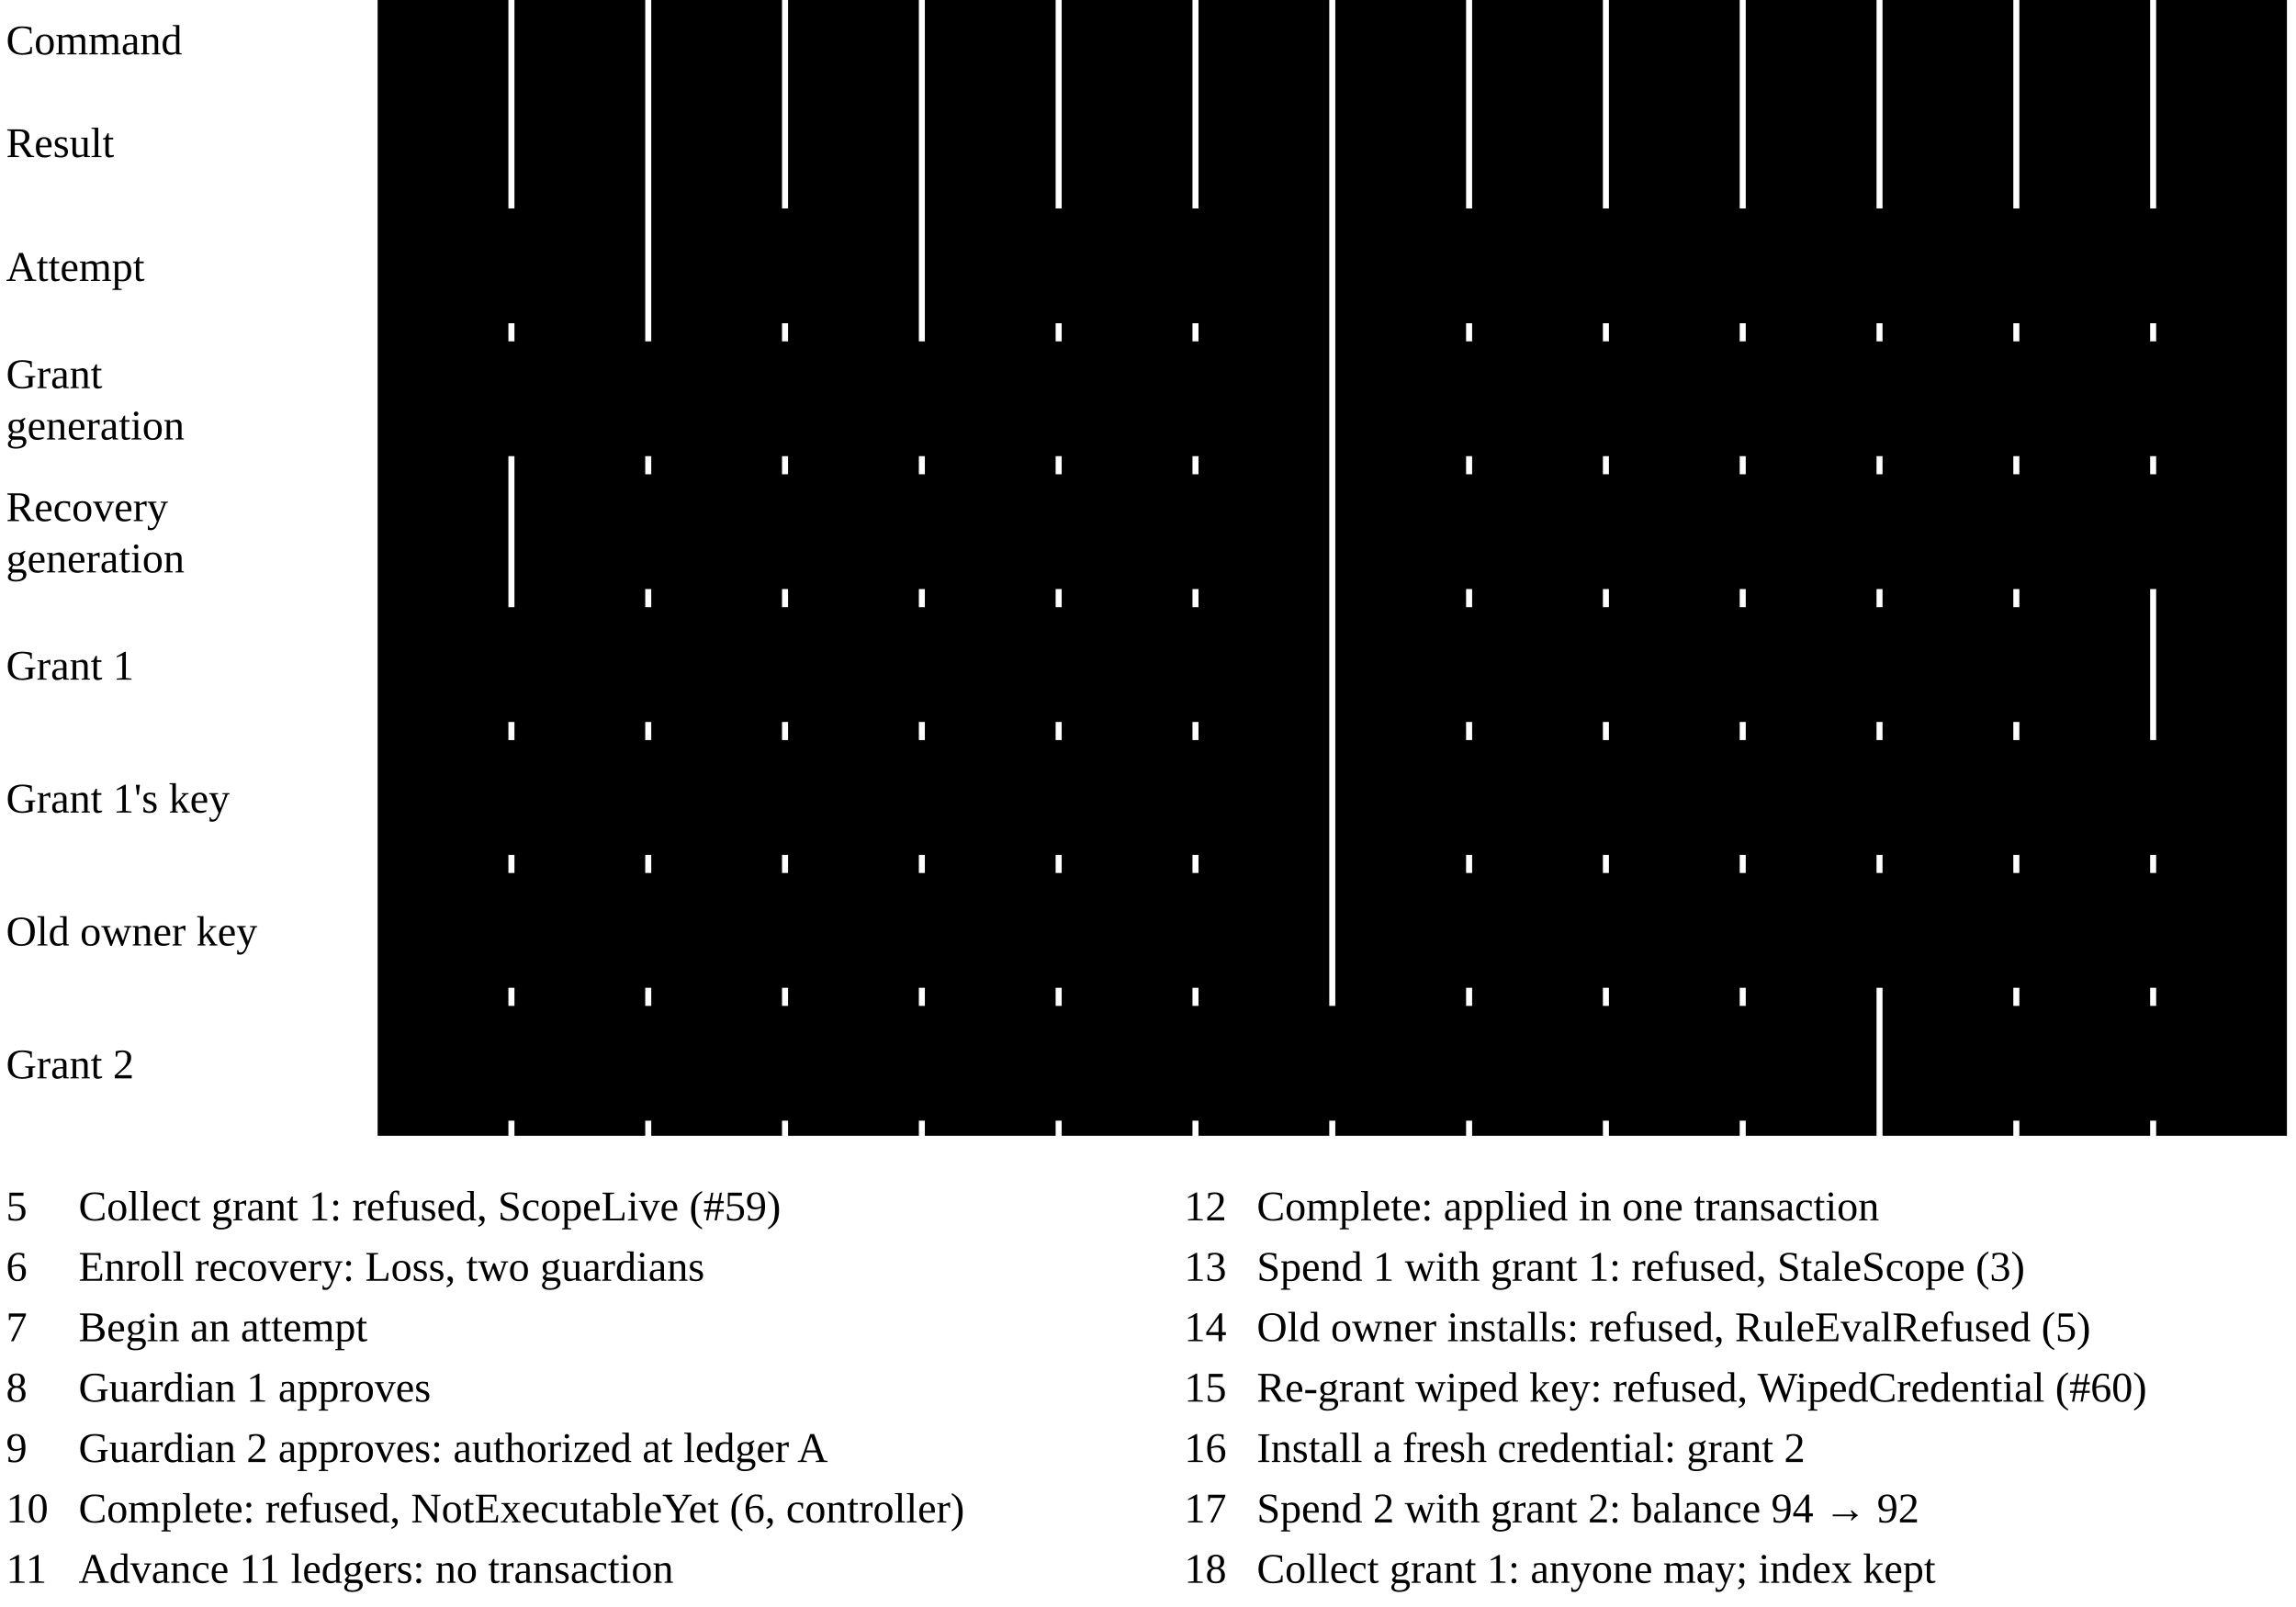
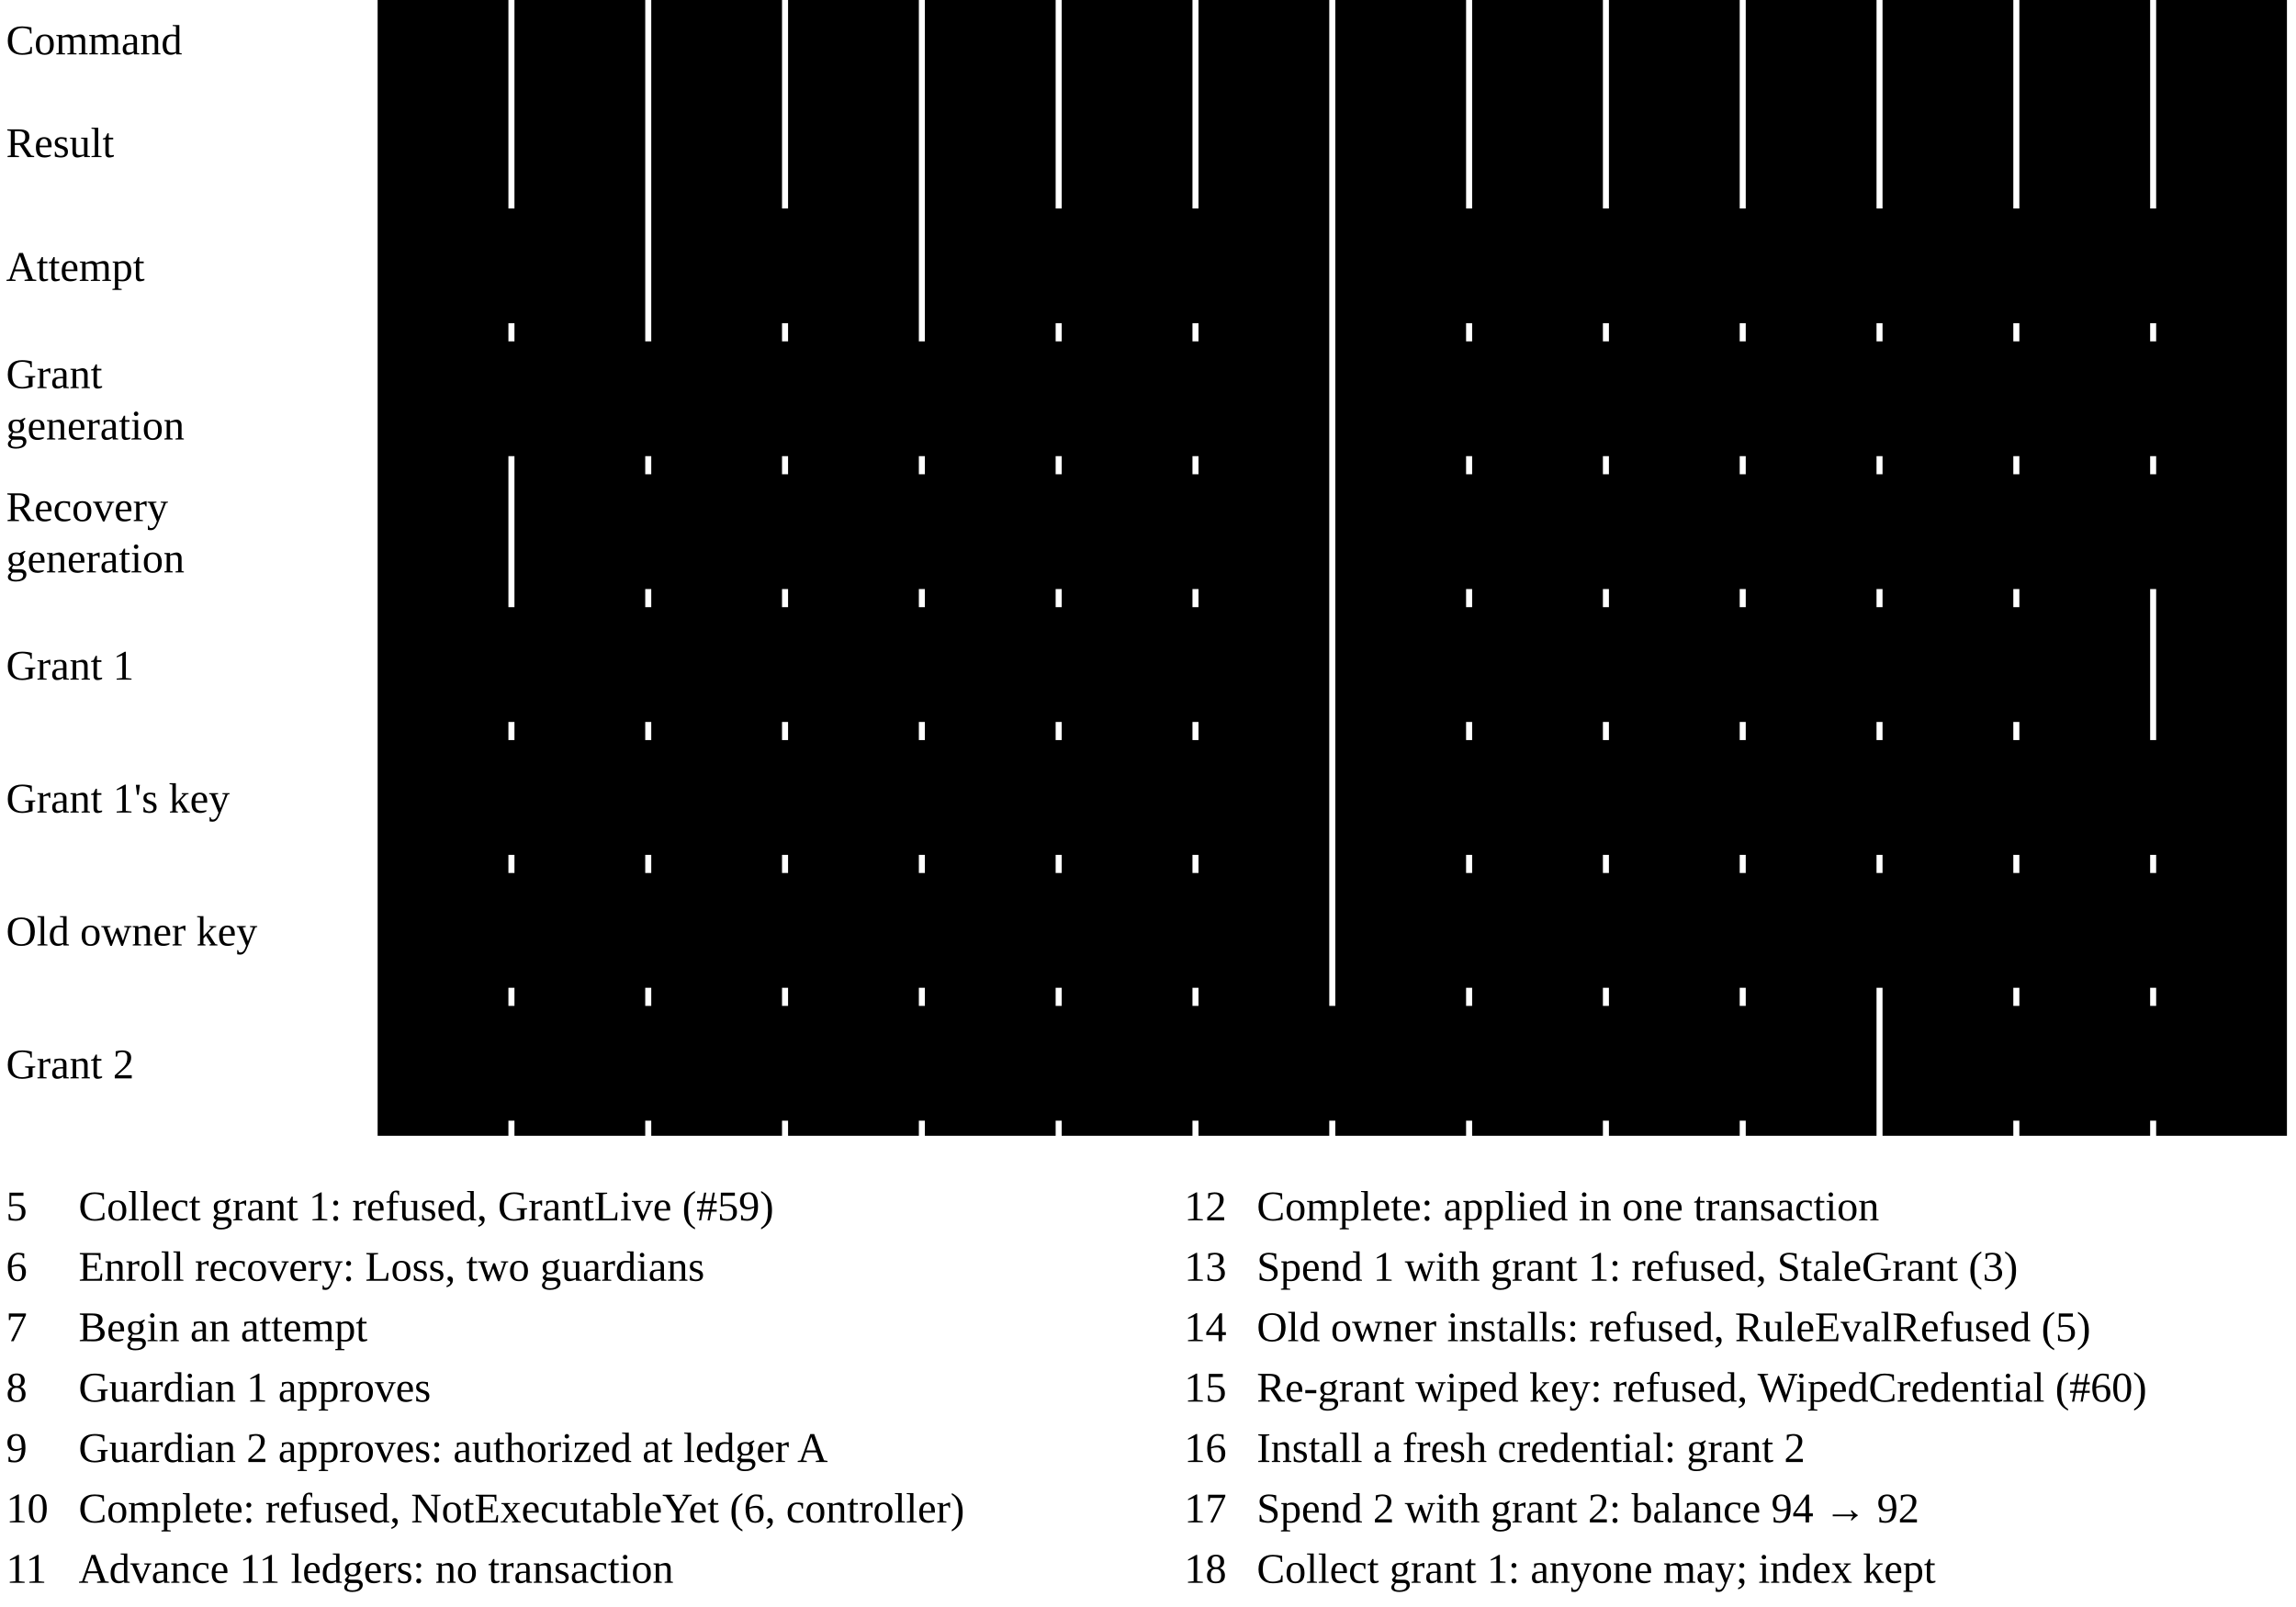
<svg class="wide" viewBox="0 0 760 532" role="img" aria-labelledby="fig-recovery-title" aria-describedby="fig-recovery-text">
  <g data-step="5" data-print="no" data-cursor="">
    <rect x="125" y="0" width="43.29" height="376" rx="0" class="band" />
  </g>
  <g data-step="6" data-print="no" data-cursor="">
    <rect x="170.29" y="0" width="43.29" height="376" rx="0" class="band" />
  </g>
  <g data-step="7" data-print="no" data-cursor="">
    <rect x="215.57" y="0" width="43.29" height="376" rx="0" class="band" />
  </g>
  <g data-step="8" data-print="no" data-cursor="">
    <rect x="260.86" y="0" width="43.29" height="376" rx="0" class="band" />
  </g>
  <g data-step="9" data-print="no" data-cursor="">
    <rect x="306.14" y="0" width="43.29" height="376" rx="0" class="band" />
  </g>
  <g data-step="10" data-print="no" data-cursor="">
    <rect x="351.43" y="0" width="43.29" height="376" rx="0" class="band" />
  </g>
  <g data-step="11" data-print="no" data-cursor="">
    <rect x="396.71" y="0" width="43.29" height="376" rx="0" class="band" />
  </g>
  <g data-step="12" data-print="no" data-cursor="">
    <rect x="442" y="0" width="43.29" height="376" rx="0" class="band" />
  </g>
  <g data-step="13" data-print="no" data-cursor="">
    <rect x="487.29" y="0" width="43.29" height="376" rx="0" class="band" />
  </g>
  <g data-step="14" data-print="no" data-cursor="">
    <rect x="532.57" y="0" width="43.29" height="376" rx="0" class="band" />
  </g>
  <g data-step="15" data-print="no" data-cursor="">
    <rect x="577.86" y="0" width="43.29" height="376" rx="0" class="band" />
  </g>
  <g data-step="16" data-print="no" data-cursor="">
    <rect x="623.14" y="0" width="43.29" height="376" rx="0" class="band" />
  </g>
  <g data-step="17" data-print="no" data-cursor="">
    <rect x="668.43" y="0" width="43.29" height="376" rx="0" class="band" />
  </g>
  <g data-step="18" data-print="no" data-cursor="">
    <rect x="713.71" y="0" width="43.29" height="376" rx="0" class="band" />
  </g>
  <text x="2" y="18" class="m tag" font-size="14">Command</text>
  <text x="2" y="52" class="m tag" font-size="14">Result</text>
  <text x="2" y="93" class="t" font-size="14">Attempt</text>
  <text x="2" y="128.5" class="t" font-size="14">Grant</text>
  <text x="2" y="145.5" class="t" font-size="14">generation</text>
  <text x="2" y="172.5" class="t" font-size="14">Recovery</text>
  <text x="2" y="189.5" class="t" font-size="14">generation</text>
  <text x="2" y="225" class="t" font-size="14">Grant 1</text>
  <text x="2" y="269" class="t" font-size="14">Grant 1's key</text>
  <text x="2" y="313" class="t" font-size="14">Old owner key</text>
  <text x="2" y="357" class="t" font-size="14">Grant 2</text>
  <line x1="0" y1="62" x2="758" y2="62" class="rule" />
  <rect x="126" y="69" width="86.57" height="38" rx="4" class="bx dash" />
  <text x="132" y="93" class="m" font-size="14">none</text>
  <rect x="126" y="113" width="313" height="38" rx="4" class="bx" />
  <text x="132" y="137" class="x" font-size="14">0</text>
  <rect x="126" y="157" width="41.29" height="38" rx="4" class="bx" />
  <text x="132" y="181" class="x" font-size="14">0</text>
  <rect x="126" y="201" width="313" height="38" rx="4" class="bx" />
  <text x="132" y="225" class="x" font-size="14">authorizing</text>
  <rect x="126" y="245" width="313" height="38" rx="4" class="bx" />
  <text x="132" y="269" class="x" font-size="14">signs for grant 1</text>
  <rect x="126" y="289" width="313" height="38" rx="4" class="bx" />
  <text x="132" y="313" class="x" font-size="14">owner</text>
  <rect x="126" y="333" width="494.14" height="38" rx="4" class="bx dash" />
  <text x="132" y="357" class="m" font-size="14">none</text>
  <g data-step="5">
    <text x="146.64" y="18" class="t" font-size="15" text-anchor="middle">5</text>
    <path d="M141.64 27l10 10M151.64 27l-10 10" class="gl-d" />
    <text x="146.64" y="56" class="d" font-size="14" text-anchor="middle">#59</text>
    <text x="2" y="404" class="t" font-size="14">5</text>
-     <text x="26" y="404" class="x" font-size="14">Collect grant 1: refused, ScopeLive (#59)</text>
+     <text x="26" y="404" class="x" font-size="14">Collect grant 1: refused, GrantLive (#59)</text>
  </g>
  <g data-step="6">
    <text x="191.93" y="18" class="t" font-size="15" text-anchor="middle">6</text>
    <path d="M185.93 32l4 5l8-10" class="gl" />
    <rect x="171.29" y="157" width="267.71" height="38" rx="4" class="bx" />
    <text x="177.29" y="181" class="x" font-size="14">1</text>
    <text x="2" y="424" class="t" font-size="14">6</text>
    <text x="26" y="424" class="x" font-size="14">Enroll recovery: Loss, two guardians</text>
  </g>
  <g data-step="7">
    <text x="237.21" y="18" class="t" font-size="15" text-anchor="middle">7</text>
    <path d="M231.21 32l4 5l8-10" class="gl" />
    <rect x="216.57" y="69" width="86.57" height="38" rx="4" class="bx" />
    <text x="222.57" y="84.5" class="x" font-size="14">collecting</text>
    <text x="222.57" y="101.5" class="x" font-size="14">approvals</text>
    <text x="2" y="444" class="t" font-size="14">7</text>
    <text x="26" y="444" class="x" font-size="14">Begin an attempt</text>
  </g>
  <g data-step="8">
    <text x="282.5" y="18" class="t" font-size="15" text-anchor="middle">8</text>
    <path d="M276.5 32l4 5l8-10" class="gl" />
    <text x="2" y="464" class="t" font-size="14">8</text>
    <text x="26" y="464" class="x" font-size="14">Guardian 1 approves</text>
  </g>
  <g data-step="9">
    <text x="327.79" y="18" class="t" font-size="15" text-anchor="middle">9</text>
    <path d="M321.79 32l4 5l8-10" class="gl" />
    <rect x="307.14" y="69" width="131.86" height="38" rx="4" class="bx" />
    <text x="313.14" y="84.5" class="x" font-size="14">authorized at A;</text>
    <text x="313.14" y="101.5" class="x" font-size="14">[A + 10, A + 110)</text>
    <text x="2" y="484" class="t" font-size="14">9</text>
    <text x="26" y="484" class="x" font-size="14">Guardian 2 approves: authorized at ledger A</text>
  </g>
  <g data-step="10">
    <text x="373.07" y="18" class="t" font-size="15" text-anchor="middle">10</text>
    <path d="M368.07 27l10 10M378.07 27l-10 10" class="gl-d" />
    <text x="373.07" y="56" class="d" font-size="14" text-anchor="middle">6</text>
    <text x="2" y="504" class="t" font-size="14">10</text>
    <text x="26" y="504" class="x" font-size="14">Complete: refused, NotExecutableYet (6, controller)</text>
  </g>
  <g data-step="11">
    <text x="418.36" y="18" class="t" font-size="15" text-anchor="middle">11</text>
    <path d="M412.36 32H424.36" class="gl-a" />
    <text x="2" y="524" class="t" font-size="14">11</text>
    <text x="26" y="524" class="x" font-size="14">Advance 11 ledgers: no transaction</text>
  </g>
  <g data-step="12">
    <text x="463.64" y="18" class="t" font-size="15" text-anchor="middle">12</text>
    <path d="M457.64 32l4 5l8-10" class="gl" />
    <rect x="443" y="69" width="313" height="38" rx="4" class="bx" />
    <text x="449" y="93" class="x" font-size="14">completed</text>
    <rect x="443" y="113" width="313" height="38" rx="4" class="bx" />
    <text x="449" y="137" class="x" font-size="14">1</text>
    <rect x="443" y="157" width="313" height="38" rx="4" class="bx" />
    <text x="449" y="181" class="x" font-size="14">2</text>
    <rect x="443" y="201" width="267.71" height="38" rx="4" class="bx" />
    <text x="449" y="225" class="x" font-size="14">stale but stored</text>
    <rect x="443" y="245" width="313" height="38" rx="4" class="bx" />
    <text x="449" y="269" class="x" font-size="14">barred: re-granting it is refused (15)</text>
    <rect x="443" y="289" width="313" height="38" rx="4" class="bx" />
    <text x="449" y="313" class="x" font-size="14">revoked: its install is refused (14)</text>
    <text x="392" y="404" class="t" font-size="14">12</text>
    <text x="416" y="404" class="x" font-size="14">Complete: applied in one transaction</text>
  </g>
  <g data-step="13">
    <text x="508.93" y="18" class="t" font-size="15" text-anchor="middle">13</text>
    <path d="M503.93 27l10 10M513.93 27l-10 10" class="gl-d" />
    <text x="508.93" y="56" class="d" font-size="14" text-anchor="middle">3</text>
    <text x="392" y="424" class="t" font-size="14">13</text>
-     <text x="416" y="424" class="x" font-size="14">Spend 1 with grant 1: refused, StaleScope (3)</text>
+     <text x="416" y="424" class="x" font-size="14">Spend 1 with grant 1: refused, StaleGrant (3)</text>
  </g>
  <g data-step="14">
    <text x="554.21" y="18" class="t" font-size="15" text-anchor="middle">14</text>
    <path d="M549.21 27l10 10M559.21 27l-10 10" class="gl-d" />
    <text x="554.21" y="56" class="d" font-size="14" text-anchor="middle">5</text>
    <text x="392" y="444" class="t" font-size="14">14</text>
    <text x="416" y="444" class="x" font-size="14">Old owner installs: refused, RuleEvalRefused (5)</text>
  </g>
  <g data-step="15">
    <text x="599.5" y="18" class="t" font-size="15" text-anchor="middle">15</text>
    <path d="M594.5 27l10 10M604.5 27l-10 10" class="gl-d" />
    <text x="599.5" y="56" class="d" font-size="14" text-anchor="middle">#60</text>
    <text x="392" y="464" class="t" font-size="14">15</text>
    <text x="416" y="464" class="x" font-size="14">Re-grant wiped key: refused, WipedCredential (#60)</text>
  </g>
  <g data-step="16">
    <text x="644.79" y="18" class="t" font-size="15" text-anchor="middle">16</text>
    <path d="M638.79 32l4 5l8-10" class="gl" />
    <rect x="624.14" y="333" width="131.86" height="38" rx="4" class="bx" />
    <text x="630.14" y="348.5" class="x" font-size="14">authorizing;</text>
    <text x="630.14" y="365.5" class="x" font-size="14">spends 2 (17)</text>
    <text x="392" y="484" class="t" font-size="14">16</text>
    <text x="416" y="484" class="x" font-size="14">Install a fresh credential: grant 2</text>
  </g>
  <g data-step="17">
    <text x="690.07" y="18" class="t" font-size="15" text-anchor="middle">17</text>
    <path d="M684.07 32l4 5l8-10" class="gl" />
    <text x="392" y="504" class="t" font-size="14">17</text>
    <text x="416" y="504" class="x" font-size="14">Spend 2 with grant 2: balance 94 → 92</text>
  </g>
  <g data-step="18">
    <text x="735.36" y="18" class="t" font-size="15" text-anchor="middle">18</text>
    <path d="M729.36 32l4 5l8-10" class="gl" />
    <rect x="714.71" y="201" width="41.29" height="38" rx="4" class="bx dash" />
    <text x="720.71" y="225" class="m" font-size="14">none</text>
    <text x="392" y="524" class="t" font-size="14">18</text>
    <text x="416" y="524" class="x" font-size="14">Collect grant 1: anyone may; index kept</text>
  </g>
</svg>
